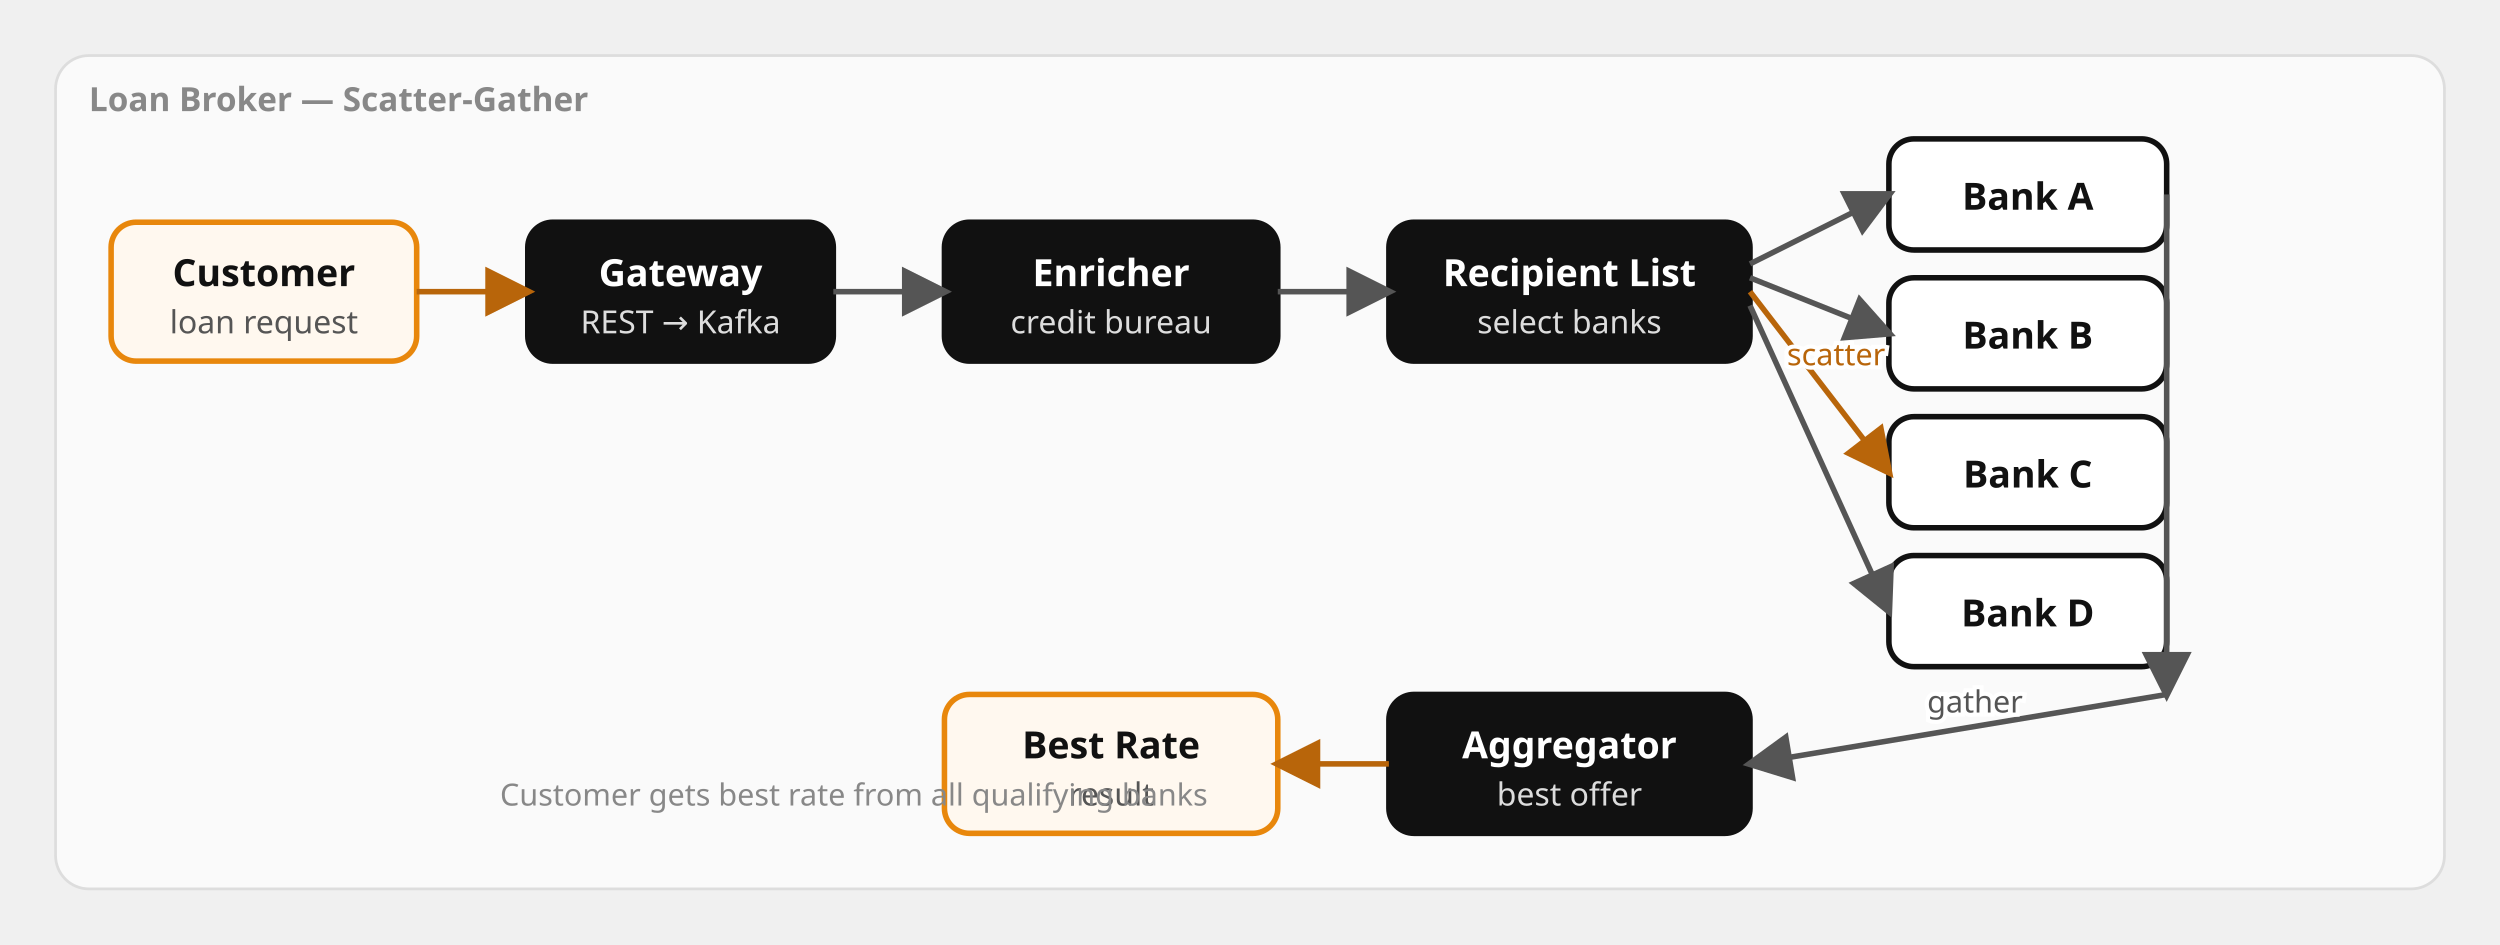
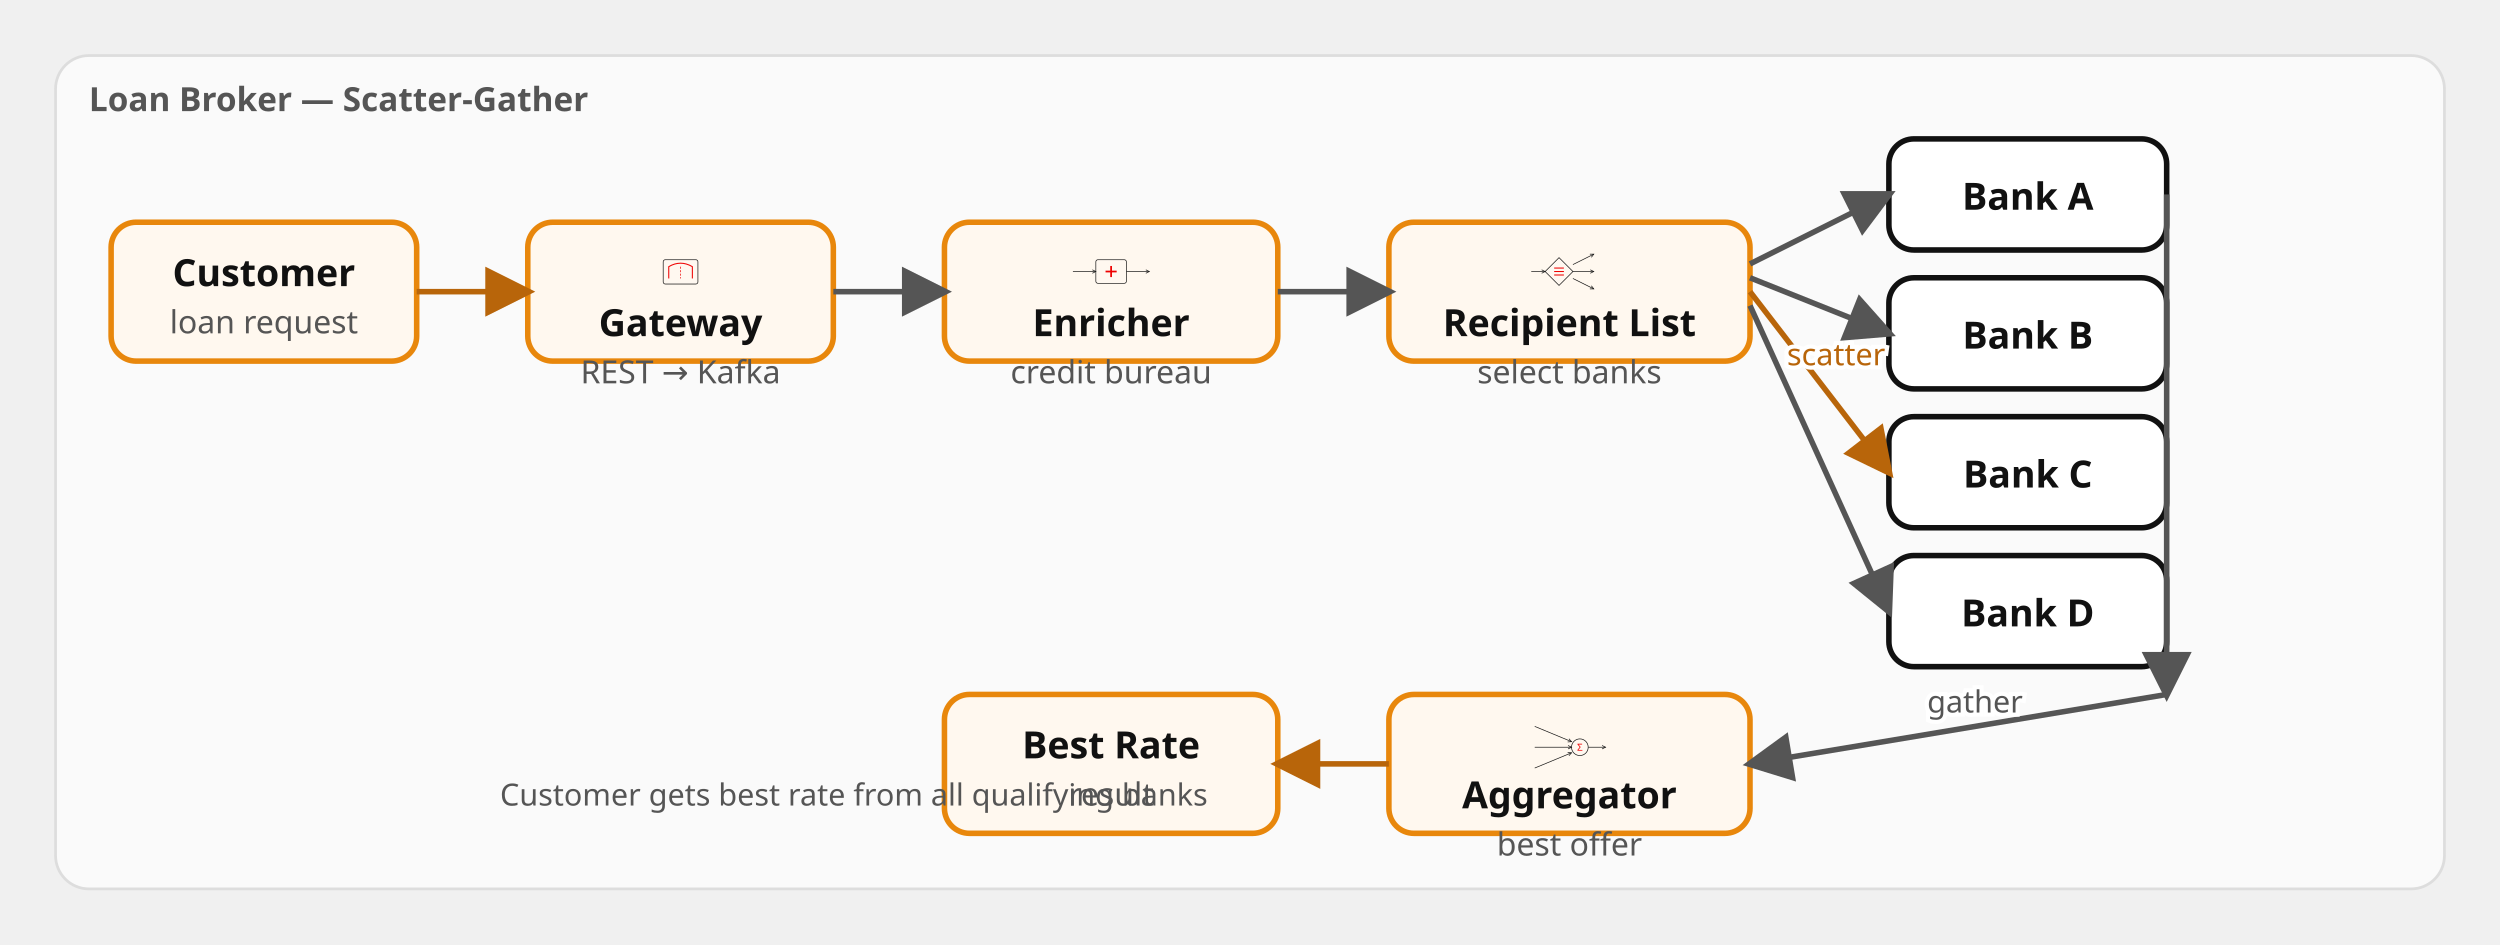
<svg xmlns="http://www.w3.org/2000/svg" viewBox="0 0 900 340" font-family="'Red Hat Text', system-ui, sans-serif" role="img">
  <defs>
    <marker id="a" viewBox="0 0 10 10" refX="8.5" refY="5" markerWidth="9" markerHeight="9" orient="auto-start-reverse">
      <path d="M0,0 L10,5 L0,10 z" fill="#555" />
    </marker>
    <marker id="am" viewBox="0 0 10 10" refX="8.5" refY="5" markerWidth="9" markerHeight="9" orient="auto-start-reverse">
      <path d="M0,0 L10,5 L0,10 z" fill="#b8650a" />
    </marker>
  </defs>
  <rect x="20" y="20" width="860" height="300" rx="12" fill="#fafafa" stroke="#ddd" />
-   <text x="32" y="40" font-size="12" font-weight="700" fill="#888">Loan Broker — Scatter-Gather</text>
+   <text x="32" y="40" font-size="12" font-weight="700" fill="#555555">Loan Broker — Scatter-Gather</text>
  <rect x="40" y="80" width="110" height="50" rx="9" fill="#fff8ef" stroke="#e8870c" stroke-width="2" />
  <text x="95.0" y="103.0" font-size="13.5" font-weight="700" fill="#111111" text-anchor="middle">Customer</text>
  <text x="95.0" y="120.0" font-size="11.5" fill="#555555" text-anchor="middle">loan request</text>
-   <rect x="190" y="80" width="110" height="50" rx="9" fill="#111111" stroke="#111111" stroke-width="2" />
-   <text x="245.0" y="103.0" font-size="13.5" font-weight="700" fill="#ffffff" text-anchor="middle">Gateway</text>
-   <text x="245.0" y="120.0" font-size="11.5" fill="#dddddd" text-anchor="middle">REST → Kafka</text>
-   <rect x="340" y="80" width="120" height="50" rx="9" fill="#111111" stroke="#111111" stroke-width="2" />
-   <text x="400.0" y="103.0" font-size="13.5" font-weight="700" fill="#ffffff" text-anchor="middle">Enricher</text>
-   <text x="400.0" y="120.0" font-size="11.5" fill="#dddddd" text-anchor="middle">credit bureau</text>
-   <rect x="500" y="80" width="130" height="50" rx="9" fill="#111111" stroke="#111111" stroke-width="2" />
-   <text x="565.0" y="103.0" font-size="13.5" font-weight="700" fill="#ffffff" text-anchor="middle">Recipient List</text>
-   <text x="565.0" y="120.0" font-size="11.5" fill="#dddddd" text-anchor="middle">select banks</text>
+   <rect x="190" y="80" width="110" height="50" rx="9" fill="#fff8ef" stroke="#e8870c" stroke-width="2" />
+   <g transform="translate(230.0,84) scale(0.25)">
+     <rect x="35" y="38" width="50" height="35" fill="#FFF8F0" stroke="#151515" rx="3" />
+     <path d="M 43,65 L 43,48 Q 60,38 77,48 L 77,65" fill="none" stroke="#EE0000" stroke-width="1.5" />
+     <line x1="60" y1="48" x2="60" y2="65" stroke="#EE0000" stroke-dasharray="3,2" />
+   </g>
+   <text x="245.0" y="121.0" font-size="13.5" font-weight="700" fill="#111111" text-anchor="middle">Gateway</text>
+   <text x="245.0" y="138.0" font-size="11.5" fill="#555555" text-anchor="middle">REST → Kafka</text>
+   <rect x="340" y="80" width="120" height="50" rx="9" fill="#fff8ef" stroke="#e8870c" stroke-width="2" />
+   <g transform="translate(385.0,84) scale(0.25)">
+     <rect x="38" y="38" width="44" height="34" fill="#FFF8F0" stroke="#151515" rx="3" />
+     <line x1="52" y1="55" x2="68" y2="55" stroke="#EE0000" stroke-width="2.5" />
+     <line x1="60" y1="47" x2="60" y2="63" stroke="#EE0000" stroke-width="2.5" />
+     <line x1="5" y1="55" x2="38" y2="55" stroke="#151515" />
+     <polyline points="33.0,57.5 38,55 33.0,52.5" stroke="#151515" fill="none" />
+     <line x1="82" y1="55" x2="115" y2="55" stroke="#151515" />
+     <polyline points="110.0,57.5 115,55 110.0,52.5" stroke="#151515" fill="none" />
+   </g>
+   <text x="400.0" y="121.0" font-size="13.5" font-weight="700" fill="#111111" text-anchor="middle">Enricher</text>
+   <text x="400.0" y="138.0" font-size="11.5" fill="#555555" text-anchor="middle">credit bureau</text>
+   <rect x="500" y="80" width="130" height="50" rx="9" fill="#fff8ef" stroke="#e8870c" stroke-width="2" />
+   <g transform="translate(550.0,84) scale(0.25)">
+     <polygon points="45,35 65,55 45,75 25,55" fill="#FFF8F0" stroke="#151515" />
+     <line x1="65" y1="45" x2="95" y2="30" stroke="#151515" />
+     <polyline points="91.6,34.5 95,30 89.4,30.0" stroke="#151515" fill="none" />
+     <line x1="65" y1="55" x2="95" y2="55" stroke="#151515" />
+     <polyline points="90.0,57.5 95,55 90.0,52.5" stroke="#151515" fill="none" />
+     <line x1="65" y1="65" x2="95" y2="80" stroke="#151515" />
+     <polyline points="89.4,80.0 95,80 91.6,75.5" stroke="#151515" fill="none" />
+     <line x1="38" y1="50" x2="52" y2="50" stroke="#EE0000" stroke-width="1.5" />
+     <line x1="38" y1="55" x2="52" y2="55" stroke="#EE0000" stroke-width="1.5" />
+     <line x1="38" y1="60" x2="52" y2="60" stroke="#EE0000" stroke-width="1.5" />
+     <line x1="5" y1="55" x2="25" y2="55" stroke="#151515" />
+     <polyline points="20.0,57.5 25,55 20.0,52.5" stroke="#151515" fill="none" />
+   </g>
+   <text x="565.0" y="121.0" font-size="13.5" font-weight="700" fill="#111111" text-anchor="middle">Recipient List</text>
+   <text x="565.0" y="138.0" font-size="11.5" fill="#555555" text-anchor="middle">select banks</text>
  <rect x="680" y="50" width="100" height="40" rx="9" fill="#ffffff" stroke="#111111" stroke-width="2" />
  <text x="730.0" y="75.5" font-size="13.5" font-weight="700" fill="#111111" text-anchor="middle">Bank A</text>
  <rect x="680" y="100" width="100" height="40" rx="9" fill="#ffffff" stroke="#111111" stroke-width="2" />
  <text x="730.0" y="125.5" font-size="13.5" font-weight="700" fill="#111111" text-anchor="middle">Bank B</text>
  <rect x="680" y="150" width="100" height="40" rx="9" fill="#ffffff" stroke="#111111" stroke-width="2" />
  <text x="730.0" y="175.5" font-size="13.5" font-weight="700" fill="#111111" text-anchor="middle">Bank C</text>
  <rect x="680" y="200" width="100" height="40" rx="9" fill="#ffffff" stroke="#111111" stroke-width="2" />
  <text x="730.0" y="225.5" font-size="13.5" font-weight="700" fill="#111111" text-anchor="middle">Bank D</text>
-   <rect x="500" y="250" width="130" height="50" rx="9" fill="#111111" stroke="#111111" stroke-width="2" />
-   <text x="565.0" y="273.0" font-size="13.5" font-weight="700" fill="#ffffff" text-anchor="middle">Aggregator</text>
-   <text x="565.0" y="290.0" font-size="11.5" fill="#dddddd" text-anchor="middle">best offer</text>
+   <rect x="500" y="250" width="130" height="50" rx="9" fill="#fff8ef" stroke="#e8870c" stroke-width="2" />
+   <g transform="translate(550.0,254) scale(0.25)">
+     <circle cx="75" cy="60" r="12" fill="#FFF8F0" stroke="#151515" />
+     <line x1="10" y1="30" x2="63" y2="52" stroke="#151515" />
+     <polyline points="57.4,52.4 63,52 59.3,47.8" stroke="#151515" fill="none" />
+     <line x1="10" y1="60" x2="63" y2="60" stroke="#151515" />
+     <polyline points="58.0,62.5 63,60 58.0,57.5" stroke="#151515" fill="none" />
+     <line x1="10" y1="90" x2="63" y2="68" stroke="#151515" />
+     <polyline points="59.3,72.2 63,68 57.4,67.6" stroke="#151515" fill="none" />
+     <line x1="87" y1="60" x2="112" y2="60" stroke="#151515" />
+     <polyline points="107.0,62.5 112,60 107.0,57.5" stroke="#151515" fill="none" />
+     <text x="75" y="65" text-anchor="middle" font-size="14" font-family="sans-serif" fill="#EE0000" stroke="none">Σ</text>
+   </g>
+   <text x="565.0" y="291.0" font-size="13.5" font-weight="700" fill="#111111" text-anchor="middle">Aggregator</text>
+   <text x="565.0" y="308.0" font-size="11.5" fill="#555555" text-anchor="middle">best offer</text>
  <rect x="340" y="250" width="120" height="50" rx="9" fill="#fff8ef" stroke="#e8870c" stroke-width="2" />
  <text x="400.0" y="273.0" font-size="13.5" font-weight="700" fill="#111111" text-anchor="middle">Best Rate</text>
  <text x="400.0" y="290.0" font-size="11.5" fill="#555555" text-anchor="middle">result</text>
  <path d="M150,105 L190,105" fill="none" stroke="#b8650a" stroke-width="2" marker-end="url(#am)" />
  <path d="M300,105 L340,105" fill="none" stroke="#555" stroke-width="2" marker-end="url(#a)" />
  <path d="M460,105 L500,105" fill="none" stroke="#555" stroke-width="2" marker-end="url(#a)" />
  <path d="M630,95 L680,70" fill="none" stroke="#555" stroke-width="2" marker-end="url(#a)" />
  <path d="M630,100 L680,120" fill="none" stroke="#555" stroke-width="2" marker-end="url(#a)" />
  <path d="M630,105 L680,170" fill="none" stroke="#b8650a" stroke-width="2" marker-end="url(#am)" />
  <text x="661.0" y="131.5" font-size="11" fill="#ffffff" stroke="#ffffff" stroke-width="3" paint-order="stroke" text-anchor="middle">scatter</text>
  <text x="661.0" y="131.5" font-size="11" fill="#b8650a" text-anchor="middle">scatter</text>
  <path d="M630,110 L680,220" fill="none" stroke="#555" stroke-width="2" marker-end="url(#a)" />
  <path d="M780,70 L780,250" fill="none" stroke="#555" stroke-width="2" marker-end="url(#a)" />
  <path d="M780,250 L630,275" fill="none" stroke="#555" stroke-width="2" marker-end="url(#a)" />
  <text x="711.0" y="256.5" font-size="11" fill="#ffffff" stroke="#ffffff" stroke-width="3" paint-order="stroke" text-anchor="middle">gather</text>
  <text x="711.0" y="256.5" font-size="11" fill="#555" text-anchor="middle">gather</text>
  <path d="M500,275 L460,275" fill="none" stroke="#b8650a" stroke-width="2" marker-end="url(#am)" />
-   <text x="180" y="290" font-size="11" fill="#888" text-anchor="start">Customer gets best rate from all qualifying banks</text>
+   <text x="180" y="290" font-size="11" fill="#555555" text-anchor="start">Customer gets best rate from all qualifying banks</text>
</svg>
